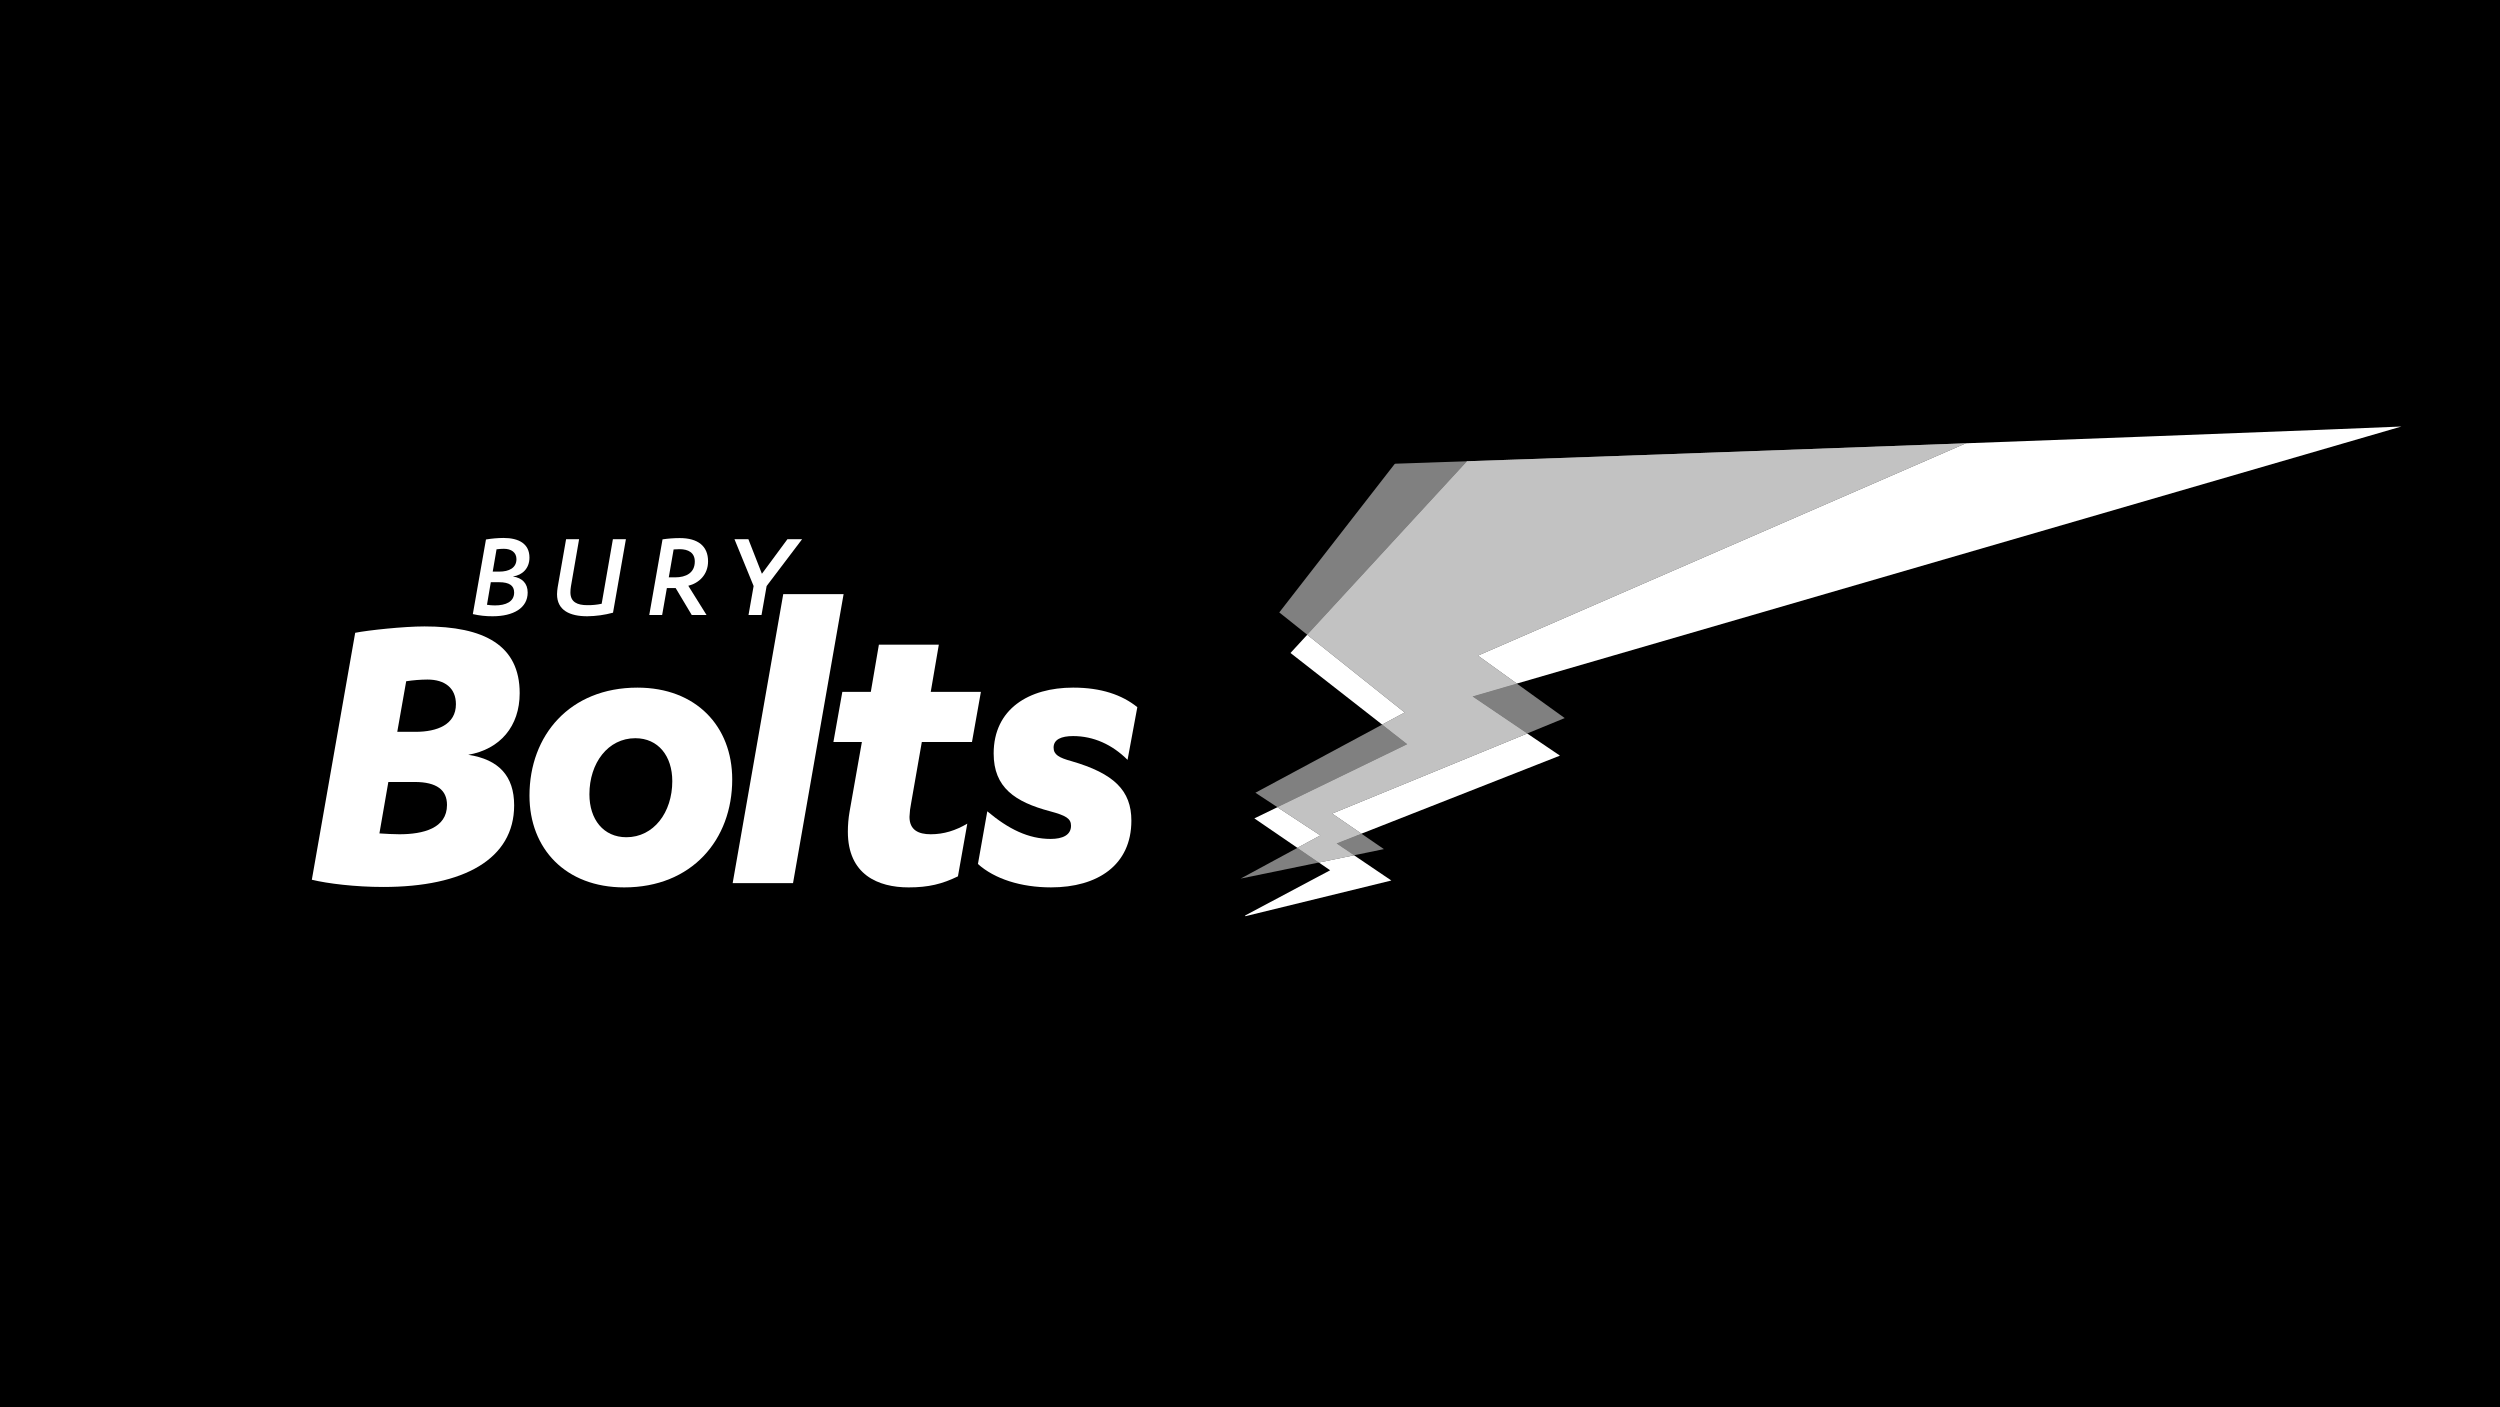
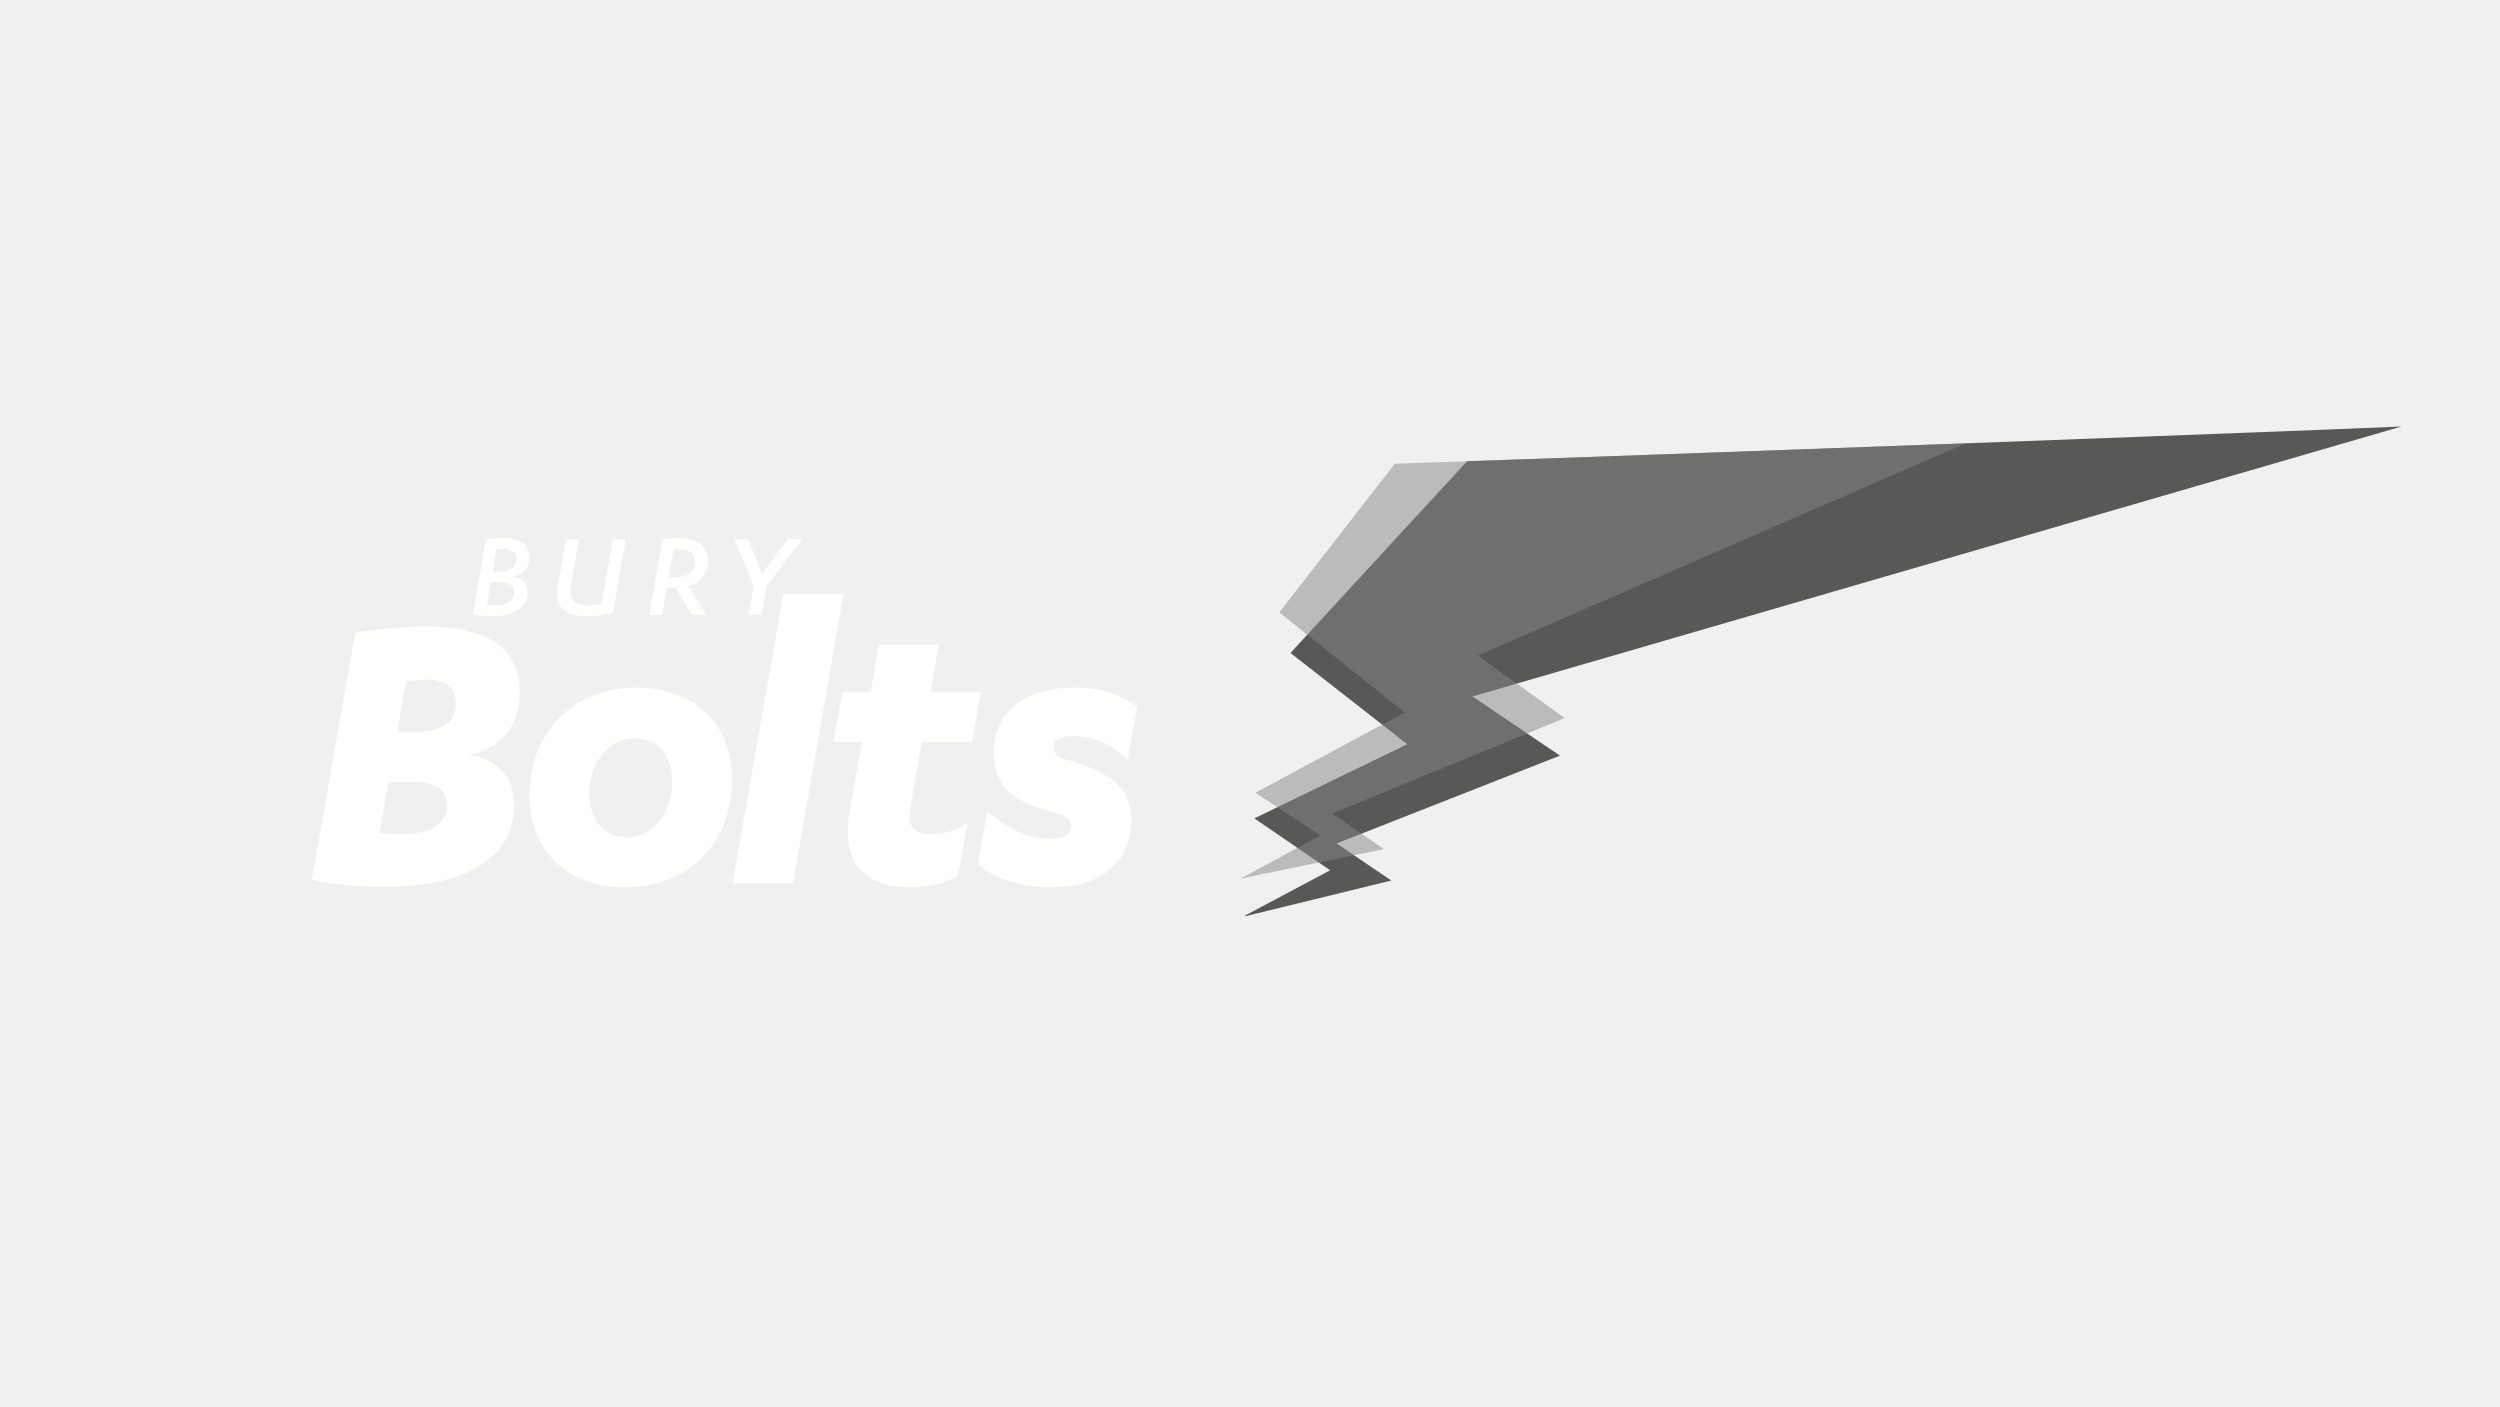
<svg xmlns="http://www.w3.org/2000/svg" width="1920" height="1080" viewBox="0 0 1920 1080">
  <defs>
    <clipPath id="a">
-       <path d="M979.989,770.465,919.91,600.012l82.282-241.783c60.8-1.012,912.059-32.238,917.808-34.155" fill="none" />
+       <path d="M-978.667,770.465l-60.08-170.453,82.282-241.783c60.8-1.012,912.06-32.238,917.808-34.155" fill="none" />
    </clipPath>
    <clipPath id="b">
+       <path d="M979.989,770.465,919.91,600.012l82.281-241.783c60.8-1.012,912.06-32.238,917.809-34.155" fill="none" />
+     </clipPath>
+     <clipPath id="c">
      <rect x="849.013" y="320.874" width="1208.57" height="440.58" fill="none" />
    </clipPath>
  </defs>
-   <rect width="1920" height="1094.539" />
  <g>
-     <g clip-path="url(#a)">
-       <g clip-path="url(#b)">
-         <polygon points="1021.551 668.367 954.164 704.215 1068.556 676.232 1039.896 656.84 1012.84 662.405 1021.551 668.367" fill="#fff" />
-         <polygon points="981.065 619.928 963.34 628.526 996.405 651.156 1014.075 641.59 981.065 619.928" fill="#fff" />
-         <polygon points="1134.999 503.502 1164.888 525.001 1881.334 316.796 1418.31 268.937 1580.457 309.665 1134.999 503.502" fill="#fff" />
-         <polygon points="1003.973 487.489 991.089 501.479 1061.515 556.495 1078.828 547.191 1003.973 487.489" fill="#fff" />
-         <polygon points="1045.562 640.268 1198.037 580.333 1172.889 563.309 1023.047 624.817 1045.562 640.268" fill="#fff" />
-         <g opacity="0.5">
-           <polygon points="952.832 674.747 1012.84 662.405 996.405 651.156 952.832 674.747" fill="#fff" />
-           <polygon points="1039.896 656.84 1062.835 652.122 1045.562 640.268 1026.486 647.766 1039.896 656.84" fill="#fff" />
-           <polygon points="1164.888 525.001 1130.891 534.88 1172.889 563.309 1201.703 551.482 1164.888 525.001" fill="#fff" />
-           <polygon points="1418.31 268.937 1184.658 210.247 982.478 470.345 1003.973 487.489 1223.768 248.828 1418.31 268.937" fill="#fff" />
-           <polygon points="1061.515 556.495 964.145 608.823 981.065 619.928 1080.79 571.553 1061.515 556.495" fill="#fff" />
+     <g clip-path="url(#b)">
+       <g clip-path="url(#c)">
+         <g>
+           <polygon points="1881.334 316.796 1130.891 534.88 1198.037 580.333 1026.486 647.767 1068.556 676.232 954.164 704.215 1021.551 668.367 963.34 628.526 1080.79 571.553 991.089 501.479 1223.768 248.828 1881.334 316.796" fill="#585857" />
+           <polygon points="1580.457 309.665 1134.999 503.502 1201.703 551.482 1023.047 624.817 1062.835 652.122 952.832 674.747 1014.075 641.59 964.145 608.823 1078.828 547.191 982.478 470.345 1184.658 210.248 1580.457 309.665" fill="#858585" opacity="0.5" />
        </g>
-         <polygon points="1164.888 525.001 1134.999 503.502 1580.457 309.665 1418.31 268.937 1223.768 248.828 1003.973 487.489 1078.828 547.191 1061.515 556.495 1080.79 571.553 981.065 619.928 1014.075 641.59 996.405 651.156 1012.84 662.405 1039.896 656.84 1026.486 647.766 1045.562 640.268 1023.047 624.817 1172.889 563.309 1130.891 534.88 1164.888 525.001" fill="#fff" />
-         <polygon points="1164.888 525.001 1134.999 503.502 1580.457 309.665 1418.31 268.937 1223.768 248.828 1003.973 487.489 1078.828 547.191 1061.515 556.495 1080.79 571.553 981.065 619.928 1014.075 641.59 996.405 651.156 1012.84 662.405 1039.896 656.84 1026.486 647.766 1045.562 640.268 1023.047 624.817 1172.889 563.309 1130.891 534.88 1164.888 525.001" fill="#858585" opacity="0.5" />
      </g>
    </g>
    <g>
      <g>
-         <path d="M272.786,485.986c9.792-1.956,37.214-4.894,53.207-4.894,45.7,0,73.12,14.361,73.12,51.248,0,25.463-15.017,43.089-39.5,47.331,23.5,3.592,35.252,16.323,35.252,38.847,0,41.129-38.517,62.674-100.538,62.674-21.544,0-42.762-2.612-54.841-5.551Zm18.605,154.076c4.245.327,11.752.653,15.344.653,18.279,0,36.558-4.571,36.558-22.524,0-11.425-7.834-17.629-24.807-17.629H298.248ZM305.1,562.045h14.037c16.647,0,31.011-5.548,31.011-21.218,0-12.4-8.487-18.932-21.871-18.932a113.974,113.974,0,0,0-16.323,1.306Z" fill="#fff" />
-         <path d="M406.638,611.008c0-46.351,31.01-82.912,82.912-82.912,45.048,0,72.793,29.707,72.793,70.51,0,46.351-31.01,82.912-82.912,82.912C434.383,681.518,406.638,651.814,406.638,611.008Zm109.681-11.1c0-19.259-10.773-32.966-28.4-32.966-20.891,0-35.252,18.932-35.252,43.088,0,19.259,10.772,32.967,28.4,32.967C501.955,643,516.319,624.066,516.319,599.909Z" fill="#fff" />
-         <path d="M609.041,678.253H562.687l38.847-221.971h46.351Z" fill="#fff" />
-         <path d="M646.912,531.361h21.871l6.2-36.232h46.028l-6.2,36.232h38.52l-6.857,38.517H707.953l-8.16,46.681a64.508,64.508,0,0,0-1.306,10.772c0,10.119,6.854,13.384,16.32,13.384,10.119,0,19.259-2.939,28.075-8.163l-7.184,40.48c-12.078,5.874-22.524,8.486-37.864,8.486-23.5,0-46.681-9.792-46.681-42.762a91.058,91.058,0,0,1,1.307-15.343l9.466-53.535H640.055Z" fill="#fff" />
-         <path d="M758.24,623.086C774.56,636.8,789.9,644.3,806.877,644.3c9.139,0,15.67-2.936,15.67-10.119,0-5.548-3.919-7.834-16-11.1-27.092-7.18-43.415-18.279-43.415-44.392,0-34.275,27.1-50.6,61.044-50.6,21.545,0,37.538,5.55,49.29,15.017l-7.507,40.476c-11.752-11.752-26.116-18.279-41.783-18.279-9.142,0-15.017,2.612-15.017,8.813,0,5.548,4.245,7.833,13.711,10.446,32.643,9.466,46.025,22.524,46.025,45.7,0,34.272-26.113,51.248-61.7,51.248-23.177,0-43.415-6.53-56.143-17.955Z" fill="#fff" />
+         <path d="M272.786,485.986c9.792-1.956,37.214-4.894,53.207-4.894,45.7,0,73.12,14.361,73.12,51.248,0,25.463-15.017,43.089-39.5,47.331,23.5,3.592,35.252,16.323,35.252,38.847,0,41.129-38.517,62.674-100.538,62.674-21.544,0-42.762-2.612-54.841-5.551Zm18.605,154.076c4.245.327,11.752.653,15.344.653,18.279,0,36.558-4.571,36.558-22.524,0-11.425-7.834-17.629-24.807-17.629H298.248ZM305.1,562.045h14.037c16.647,0,31.011-5.548,31.011-21.218,0-12.4-8.487-18.932-21.871-18.932a113.974,113.974,0,0,0-16.323,1.306Z" fill="#fffffd" />
+         <path d="M406.638,611.008c0-46.351,31.01-82.912,82.912-82.912,45.048,0,72.793,29.707,72.793,70.51,0,46.351-31.01,82.912-82.912,82.912C434.383,681.518,406.638,651.814,406.638,611.008Zm109.681-11.1c0-19.259-10.773-32.966-28.4-32.966-20.891,0-35.252,18.932-35.252,43.088,0,19.259,10.772,32.967,28.4,32.967C501.955,643,516.319,624.066,516.319,599.909Z" fill="#fffffd" />
+         <path d="M609.041,678.253H562.687l38.847-221.971h46.351Z" fill="#fffffd" />
+         <path d="M646.912,531.361h21.871l6.2-36.232h46.028l-6.2,36.232h38.52l-6.857,38.517H707.953l-8.16,46.681a64.508,64.508,0,0,0-1.306,10.772c0,10.119,6.854,13.384,16.32,13.384,10.119,0,19.259-2.939,28.075-8.163l-7.184,40.48c-12.078,5.874-22.524,8.486-37.864,8.486-23.5,0-46.681-9.792-46.681-42.762a91.058,91.058,0,0,1,1.307-15.343l9.466-53.535H640.055Z" fill="#fffffd" />
+         <path d="M758.24,623.086C774.56,636.8,789.9,644.3,806.877,644.3c9.139,0,15.67-2.936,15.67-10.119,0-5.548-3.919-7.834-16-11.1-27.092-7.18-43.415-18.279-43.415-44.392,0-34.275,27.1-50.6,61.044-50.6,21.545,0,37.538,5.55,49.29,15.017l-7.507,40.476c-11.752-11.752-26.116-18.279-41.783-18.279-9.142,0-15.017,2.612-15.017,8.813,0,5.548,4.245,7.833,13.711,10.446,32.643,9.466,46.024,22.524,46.024,45.7,0,34.273-26.112,51.249-61.694,51.249-23.177,0-43.415-6.53-56.143-17.955Z" fill="#fffffd" />
      </g>
      <g>
-         <path d="M373.22,414.321a86.672,86.672,0,0,1,13.42-1.175c12.049,0,19.983,4.6,19.983,15.085,0,8.326-5.486,13.518-12.734,14.5,7.15,1.077,11.363,5.289,11.363,12.342,0,11.853-10.874,18.22-26.938,18.22a65.932,65.932,0,0,1-15.183-1.666ZM374,464.475a39.093,39.093,0,0,0,6.073.489c8.424,0,14.791-2.84,14.791-9.893,0-5.29-3.624-7.934-11.559-7.934h-6.367Zm4.408-25.469h5c7.543,0,13.224-2.841,13.224-9.6,0-5.192-4.016-7.935-9.7-7.935a46.782,46.782,0,0,0-5.584.392Z" fill="#fff" />
-         <path d="M434.751,414.125h9.992l-6.27,36.244a26.626,26.626,0,0,0-.391,4.6c0,7.445,5.289,9.8,12.93,9.8a49.927,49.927,0,0,0,11.069-1.078l8.62-49.566h9.991L470.8,470.548a79.049,79.049,0,0,1-19.787,2.743c-13.322,0-23.216-4.506-23.216-16.947a39.182,39.182,0,0,1,.49-5.289Z" fill="#fff" />
-         <path d="M508.527,472.311h-9.894l10.188-58.088a94.34,94.34,0,0,1,13.224-.979c14.007,0,21.746,6.171,21.746,17.828,0,10.285-6.955,16.75-15.183,18.807l14.007,22.432H531.252L518.91,451.642h-6.759Zm5.093-28.9h4.9c8.326,0,15.085-3.428,15.085-12.146,0-6.857-5-9.5-11.754-9.5-1.078,0-3.429.1-4.506.2Z" fill="#fff" />
-         <path d="M604.734,414.125H616l-27.232,35.95-3.918,22.236h-9.991l3.918-22.236-14.693-35.95H574.76l10.383,26.546Z" fill="#fff" />
+         <path d="M373.22,414.321a86.672,86.672,0,0,1,13.42-1.175c12.048,0,19.983,4.6,19.983,15.085,0,8.326-5.486,13.518-12.734,14.5,7.15,1.077,11.363,5.289,11.363,12.342,0,11.853-10.874,18.22-26.938,18.22a65.925,65.925,0,0,1-15.183-1.666ZM374,464.475a39.093,39.093,0,0,0,6.073.489c8.424,0,14.791-2.84,14.791-9.893,0-5.29-3.624-7.934-11.559-7.934h-6.367Zm4.408-25.469h5c7.543,0,13.224-2.841,13.224-9.6,0-5.192-4.016-7.935-9.7-7.935a46.782,46.782,0,0,0-5.584.392Z" fill="#fffffd" />
+         <path d="M434.751,414.125h9.992l-6.27,36.244a26.626,26.626,0,0,0-.391,4.6c0,7.445,5.289,9.8,12.93,9.8a49.927,49.927,0,0,0,11.069-1.078l8.62-49.566h9.991L470.8,470.548a79.049,79.049,0,0,1-19.787,2.743c-13.322,0-23.216-4.506-23.216-16.947a39.182,39.182,0,0,1,.49-5.289Z" fill="#fffffd" />
+         <path d="M508.527,472.311h-9.894l10.188-58.088a94.34,94.34,0,0,1,13.224-.979c14.007,0,21.746,6.171,21.746,17.828,0,10.285-6.955,16.75-15.183,18.807l14.007,22.432H531.252L518.91,451.643h-6.759Zm5.093-28.9h4.9c8.326,0,15.085-3.428,15.085-12.146,0-6.857-5-9.5-11.754-9.5-1.078,0-3.429.1-4.506.2Z" fill="#fffffd" />
+         <path d="M604.734,414.125H616l-27.232,35.95-3.918,22.236h-9.991l3.918-22.236-14.693-35.95H574.76l10.383,26.546Z" fill="#fffffd" />
      </g>
    </g>
  </g>
</svg>
